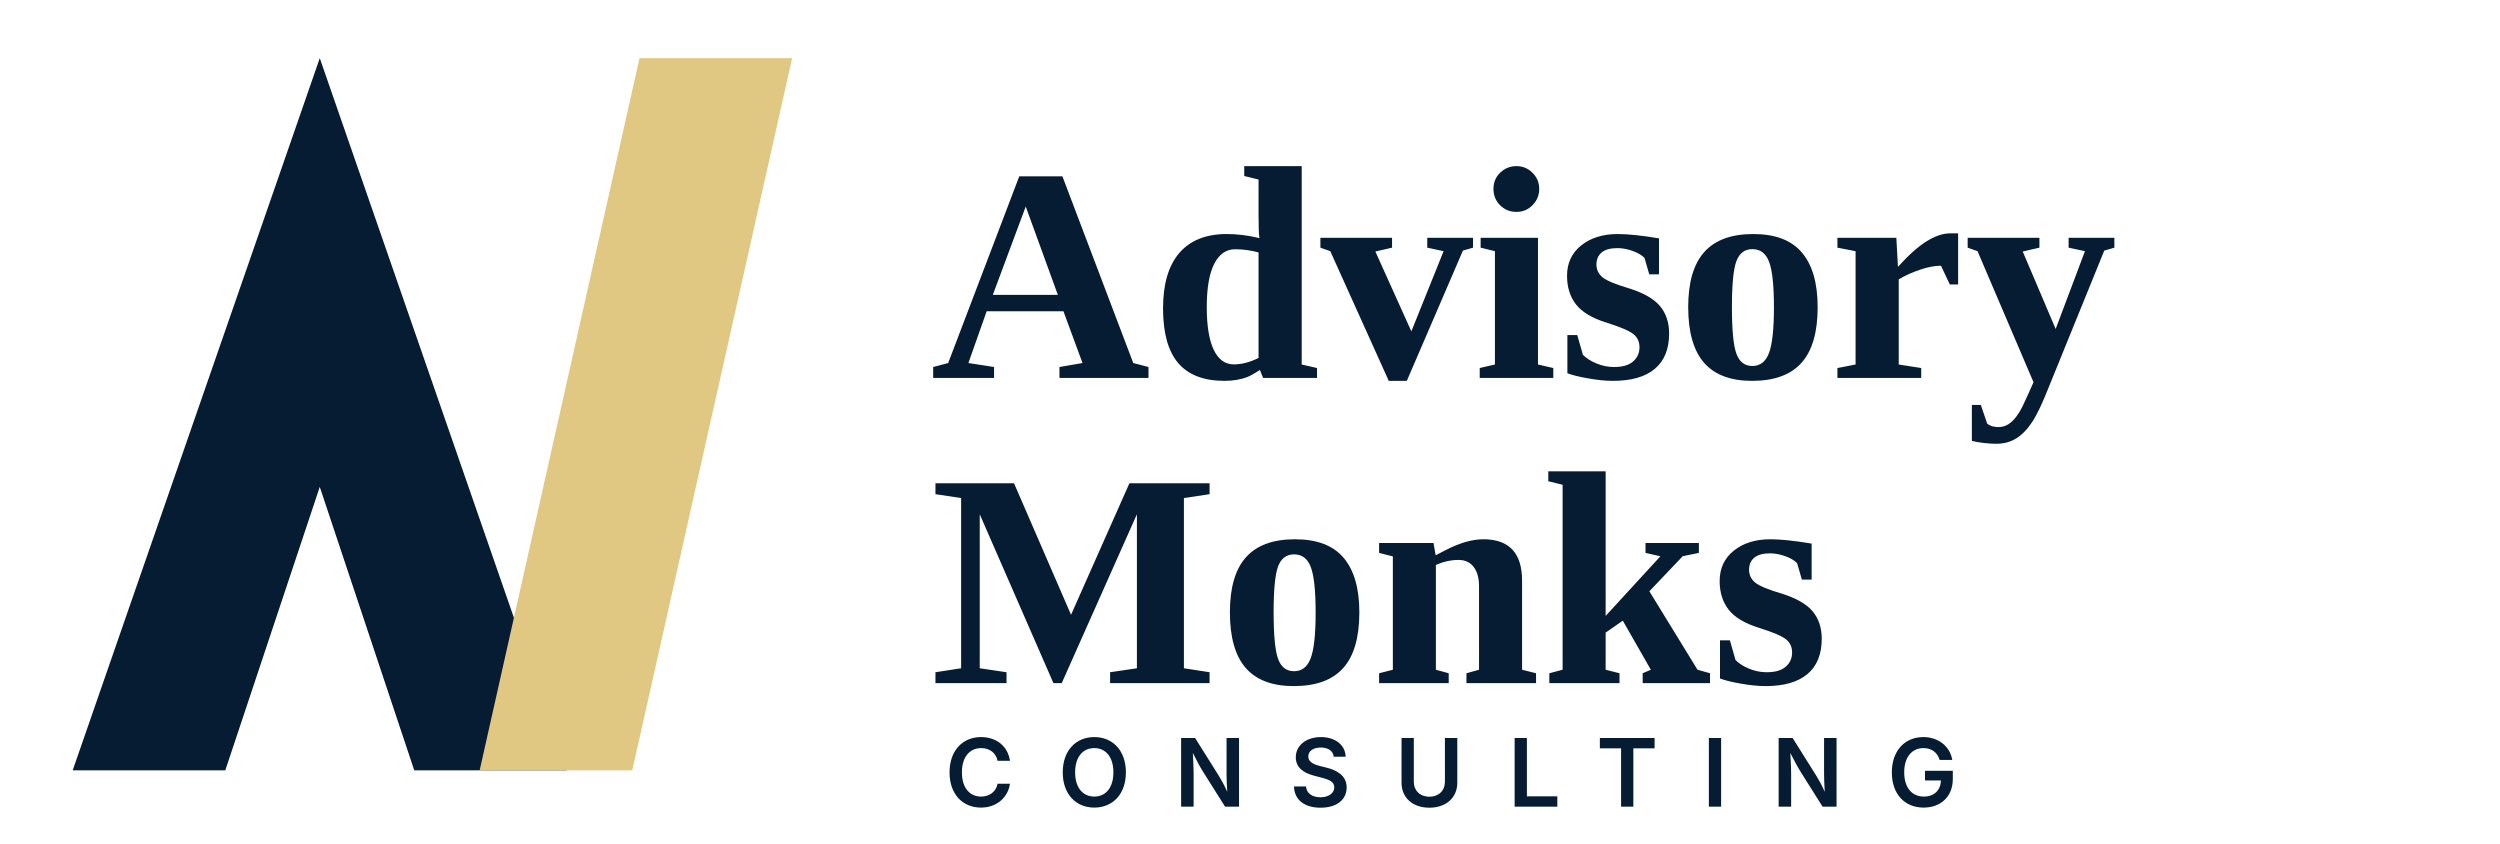
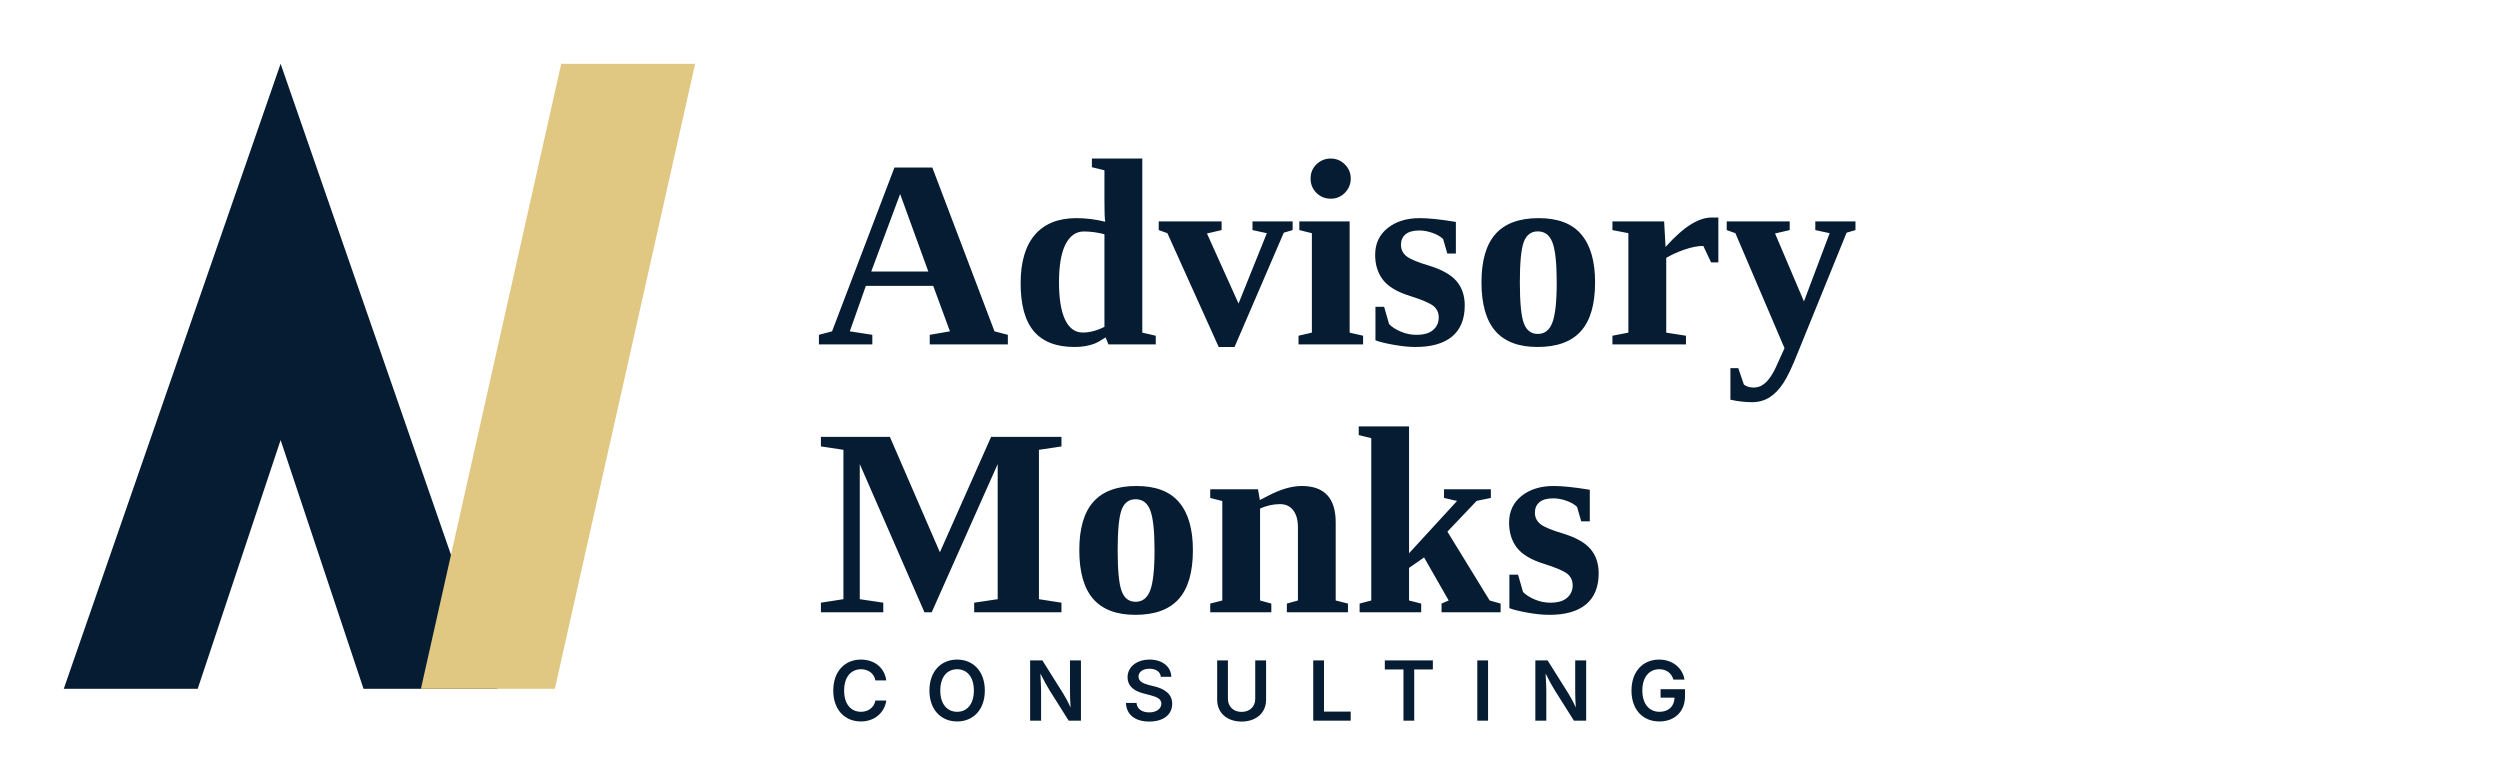
- <svg xmlns="http://www.w3.org/2000/svg" viewBox="0 0 344 116" role="img" aria-label="Advisory Monks Consulting">
-   <path fill="#061C33" d="M44 8 L10 106 L31 106 L44 67 L57 106 L78 106 Z" />
-   <path fill="#E0C782" d="M88 8 L109 8 L87 106 L66 106 Z" />
-   <text x="128" y="52" font-family="Georgia,'Times New Roman',serif" font-weight="700" font-size="42" fill="#061C33">Advisory</text>
-   <text x="128" y="94" font-family="Georgia,'Times New Roman',serif" font-weight="700" font-size="42" fill="#061C33">Monks</text>
-   <text x="130" y="111" font-family="Inter,Arial,sans-serif" font-weight="600" font-size="13" letter-spacing="6" fill="#061C33">CONSULTING</text>
+ <svg xmlns="http://www.w3.org/2000/svg" viewBox="0 0 392 120" preserveAspectRatio="xMinYMid meet" role="img" aria-label="Advisory Monks Consulting">
+   <path fill="#061C33" d="M44 10 L10 108 L31 108 L44 69 L57 108 L78 108 Z" />
+   <path fill="#E0C782" d="M88 10 L109 10 L87 108 L66 108 Z" />
+   <text x="128" y="54" font-family="Georgia,'Times New Roman',serif" font-weight="700" font-size="42" fill="#061C33">Advisory</text>
+   <text x="128" y="96" font-family="Georgia,'Times New Roman',serif" font-weight="700" font-size="42" fill="#061C33">Monks</text>
+   <text x="130" y="113" font-family="Inter,Arial,sans-serif" font-weight="600" font-size="13" letter-spacing="5.5" fill="#061C33">CONSULTING</text>
</svg>
